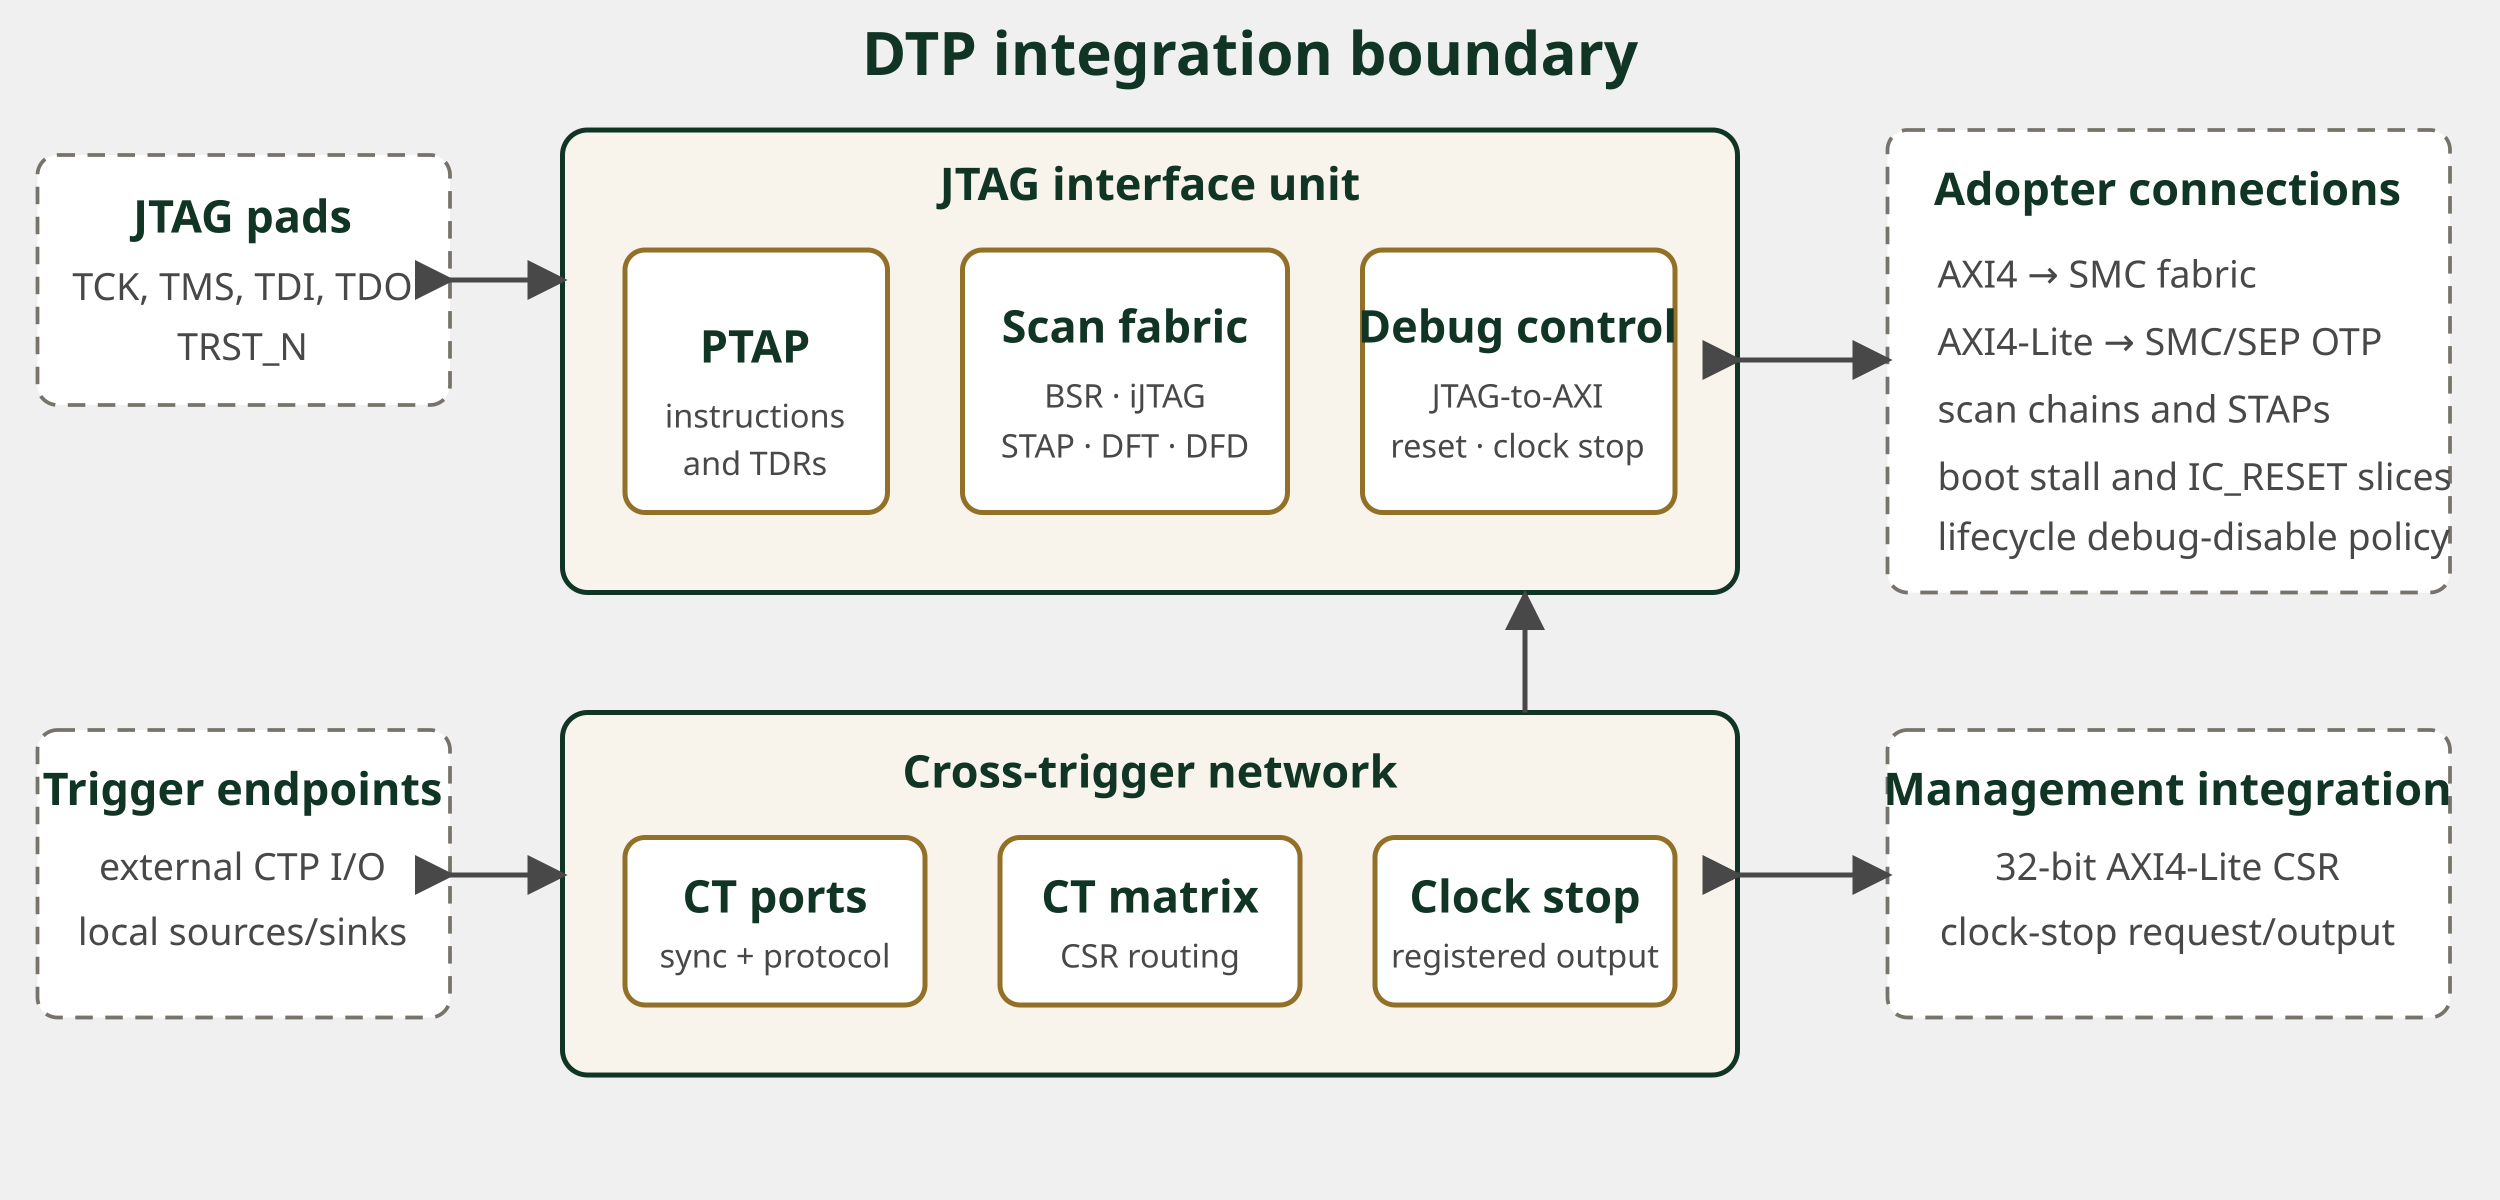
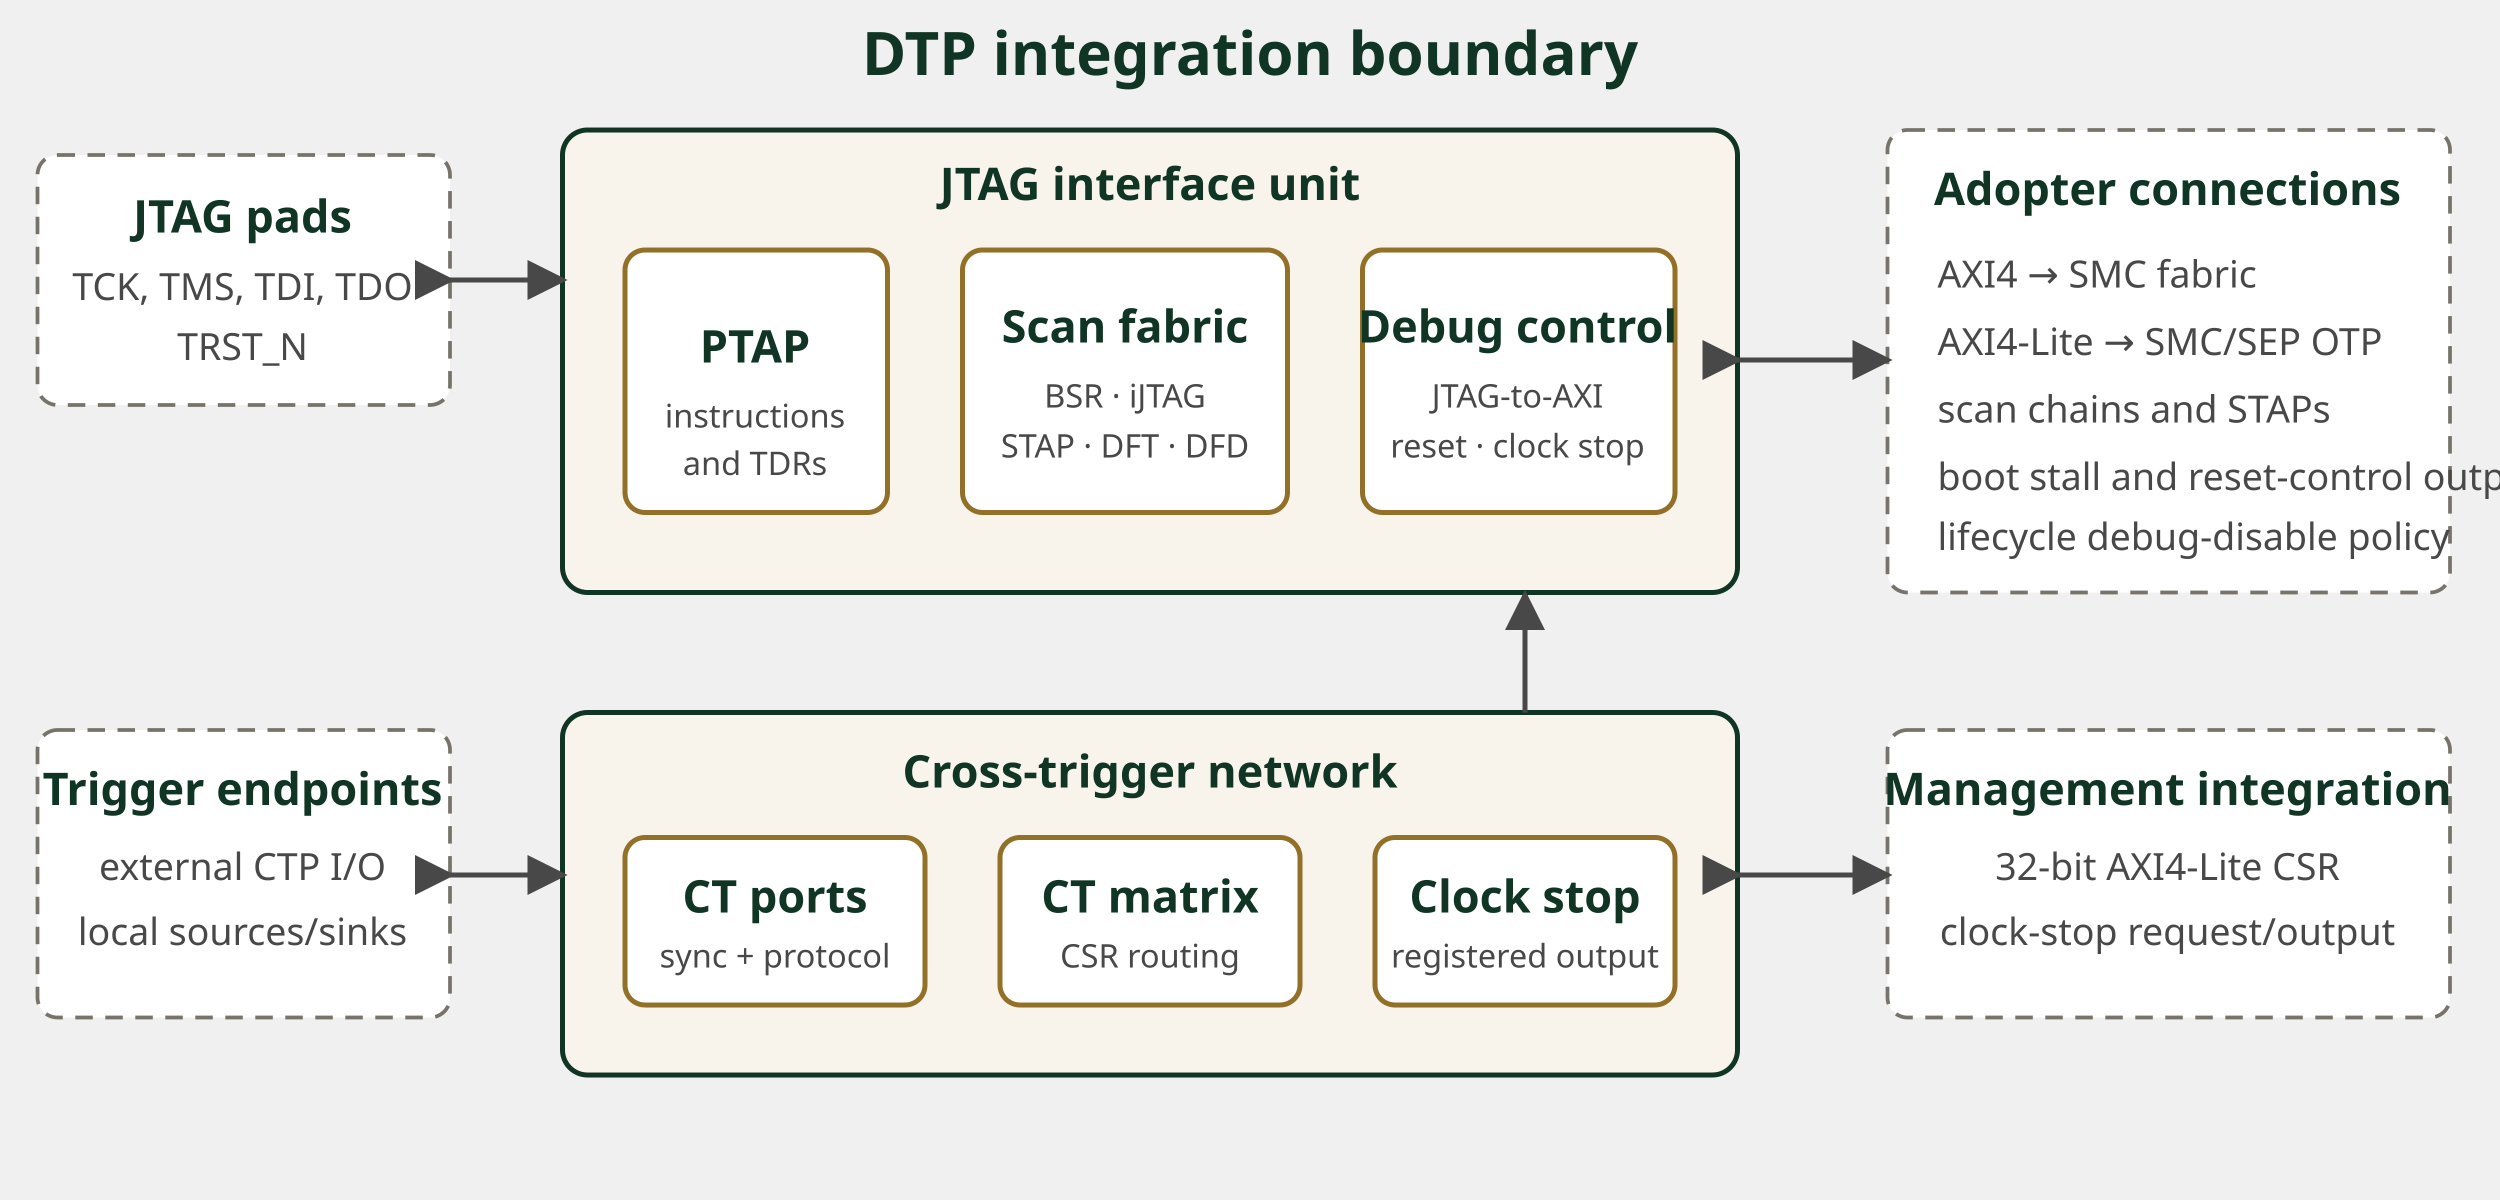
<svg xmlns="http://www.w3.org/2000/svg" width="1000" height="480" viewBox="0 0 1000 480">
  <defs>
    <marker id="arrow" markerWidth="8" markerHeight="8" refX="7" refY="4" orient="auto">
      <path d="M0,0 L8,4 L0,8 z" fill="#484848" />
    </marker>
    <style>
      .title { font: 700 24px sans-serif; fill: #103525; }
      .label { font: 700 18px sans-serif; fill: #103525; }
      .text { font: 15px sans-serif; fill: #484848; }
      .small { font: 13px sans-serif; fill: #484848; }
      .box { fill: #f8f4eb; stroke: #103525; stroke-width: 2; rx: 10; }
      .core { fill: #ffffff; stroke: #937027; stroke-width: 2; rx: 8; }
      .external { fill: #ffffff; stroke: #77736b; stroke-width: 1.5; stroke-dasharray: 7 5; rx: 8; }
      .line { fill: none; stroke: #484848; stroke-width: 2; marker-end: url(#arrow); }
      .both { fill: none; stroke: #484848; stroke-width: 2; marker-start: url(#arrow); marker-end: url(#arrow); }
    </style>
  </defs>
  <text class="title" x="500" y="30" text-anchor="middle">DTP integration boundary</text>
  <rect class="external" x="15" y="62" width="165" height="100" />
  <text class="label" x="97" y="93" text-anchor="middle">JTAG pads</text>
  <text class="text" x="97" y="120" text-anchor="middle">TCK, TMS, TDI, TDO</text>
  <text class="text" x="97" y="144" text-anchor="middle">TRST_N</text>
  <rect class="box" x="225" y="52" width="470" height="185" />
  <text class="label" x="460" y="80" text-anchor="middle">JTAG interface unit</text>
  <rect class="core" x="250" y="100" width="105" height="105" />
  <text class="label" x="302" y="145" text-anchor="middle">PTAP</text>
  <text class="small" x="302" y="171" text-anchor="middle">instructions</text>
  <text class="small" x="302" y="190" text-anchor="middle">and TDRs</text>
  <rect class="core" x="385" y="100" width="130" height="105" />
  <text class="label" x="450" y="137" text-anchor="middle">Scan fabric</text>
  <text class="small" x="450" y="163" text-anchor="middle">BSR · iJTAG</text>
  <text class="small" x="450" y="183" text-anchor="middle">STAP · DFT · DFD</text>
  <rect class="core" x="545" y="100" width="125" height="105" />
  <text class="label" x="607" y="137" text-anchor="middle">Debug control</text>
  <text class="small" x="607" y="163" text-anchor="middle">JTAG-to-AXI</text>
  <text class="small" x="607" y="183" text-anchor="middle">reset · clock stop</text>
  <rect class="external" x="755" y="52" width="225" height="185" />
  <text class="label" x="867" y="82" text-anchor="middle">Adopter connections</text>
  <text class="text" x="775" y="115">AXI4 → SMC fabric</text>
  <text class="text" x="775" y="142">AXI4-Lite → SMC/SEP OTP</text>
  <text class="text" x="775" y="169">scan chains and STAPs</text>
-   <text class="text" x="775" y="196">boot stall and IC_RESET slices</text>
+   <text class="text" x="775" y="196">boot stall and reset-control outputs</text>
  <text class="text" x="775" y="220">lifecycle debug-disable policy</text>
  <path class="both" d="M180 112 H225" />
  <path class="both" d="M695 144 H755" />
  <rect class="box" x="225" y="285" width="470" height="145" />
  <text class="label" x="460" y="315" text-anchor="middle">Cross-trigger network</text>
  <rect class="core" x="250" y="335" width="120" height="67" />
  <text class="label" x="310" y="365" text-anchor="middle">CT ports</text>
  <text class="small" x="310" y="387" text-anchor="middle">sync + protocol</text>
  <rect class="core" x="400" y="335" width="120" height="67" />
  <text class="label" x="460" y="365" text-anchor="middle">CT matrix</text>
  <text class="small" x="460" y="387" text-anchor="middle">CSR routing</text>
  <rect class="core" x="550" y="335" width="120" height="67" />
  <text class="label" x="610" y="365" text-anchor="middle">Clock stop</text>
  <text class="small" x="610" y="387" text-anchor="middle">registered output</text>
  <rect class="external" x="15" y="292" width="165" height="115" />
  <text class="label" x="97" y="322" text-anchor="middle">Trigger endpoints</text>
  <text class="text" x="97" y="352" text-anchor="middle">external CTP I/O</text>
  <text class="text" x="97" y="378" text-anchor="middle">local sources/sinks</text>
  <rect class="external" x="755" y="292" width="225" height="115" />
  <text class="label" x="867" y="322" text-anchor="middle">Management integration</text>
  <text class="text" x="867" y="352" text-anchor="middle">32-bit AXI4-Lite CSR</text>
  <text class="text" x="867" y="378" text-anchor="middle">clock-stop request/output</text>
  <path class="both" d="M180 350 H225" />
  <path class="both" d="M695 350 H755" />
  <path class="line" d="M610 285 V238" />
</svg>
